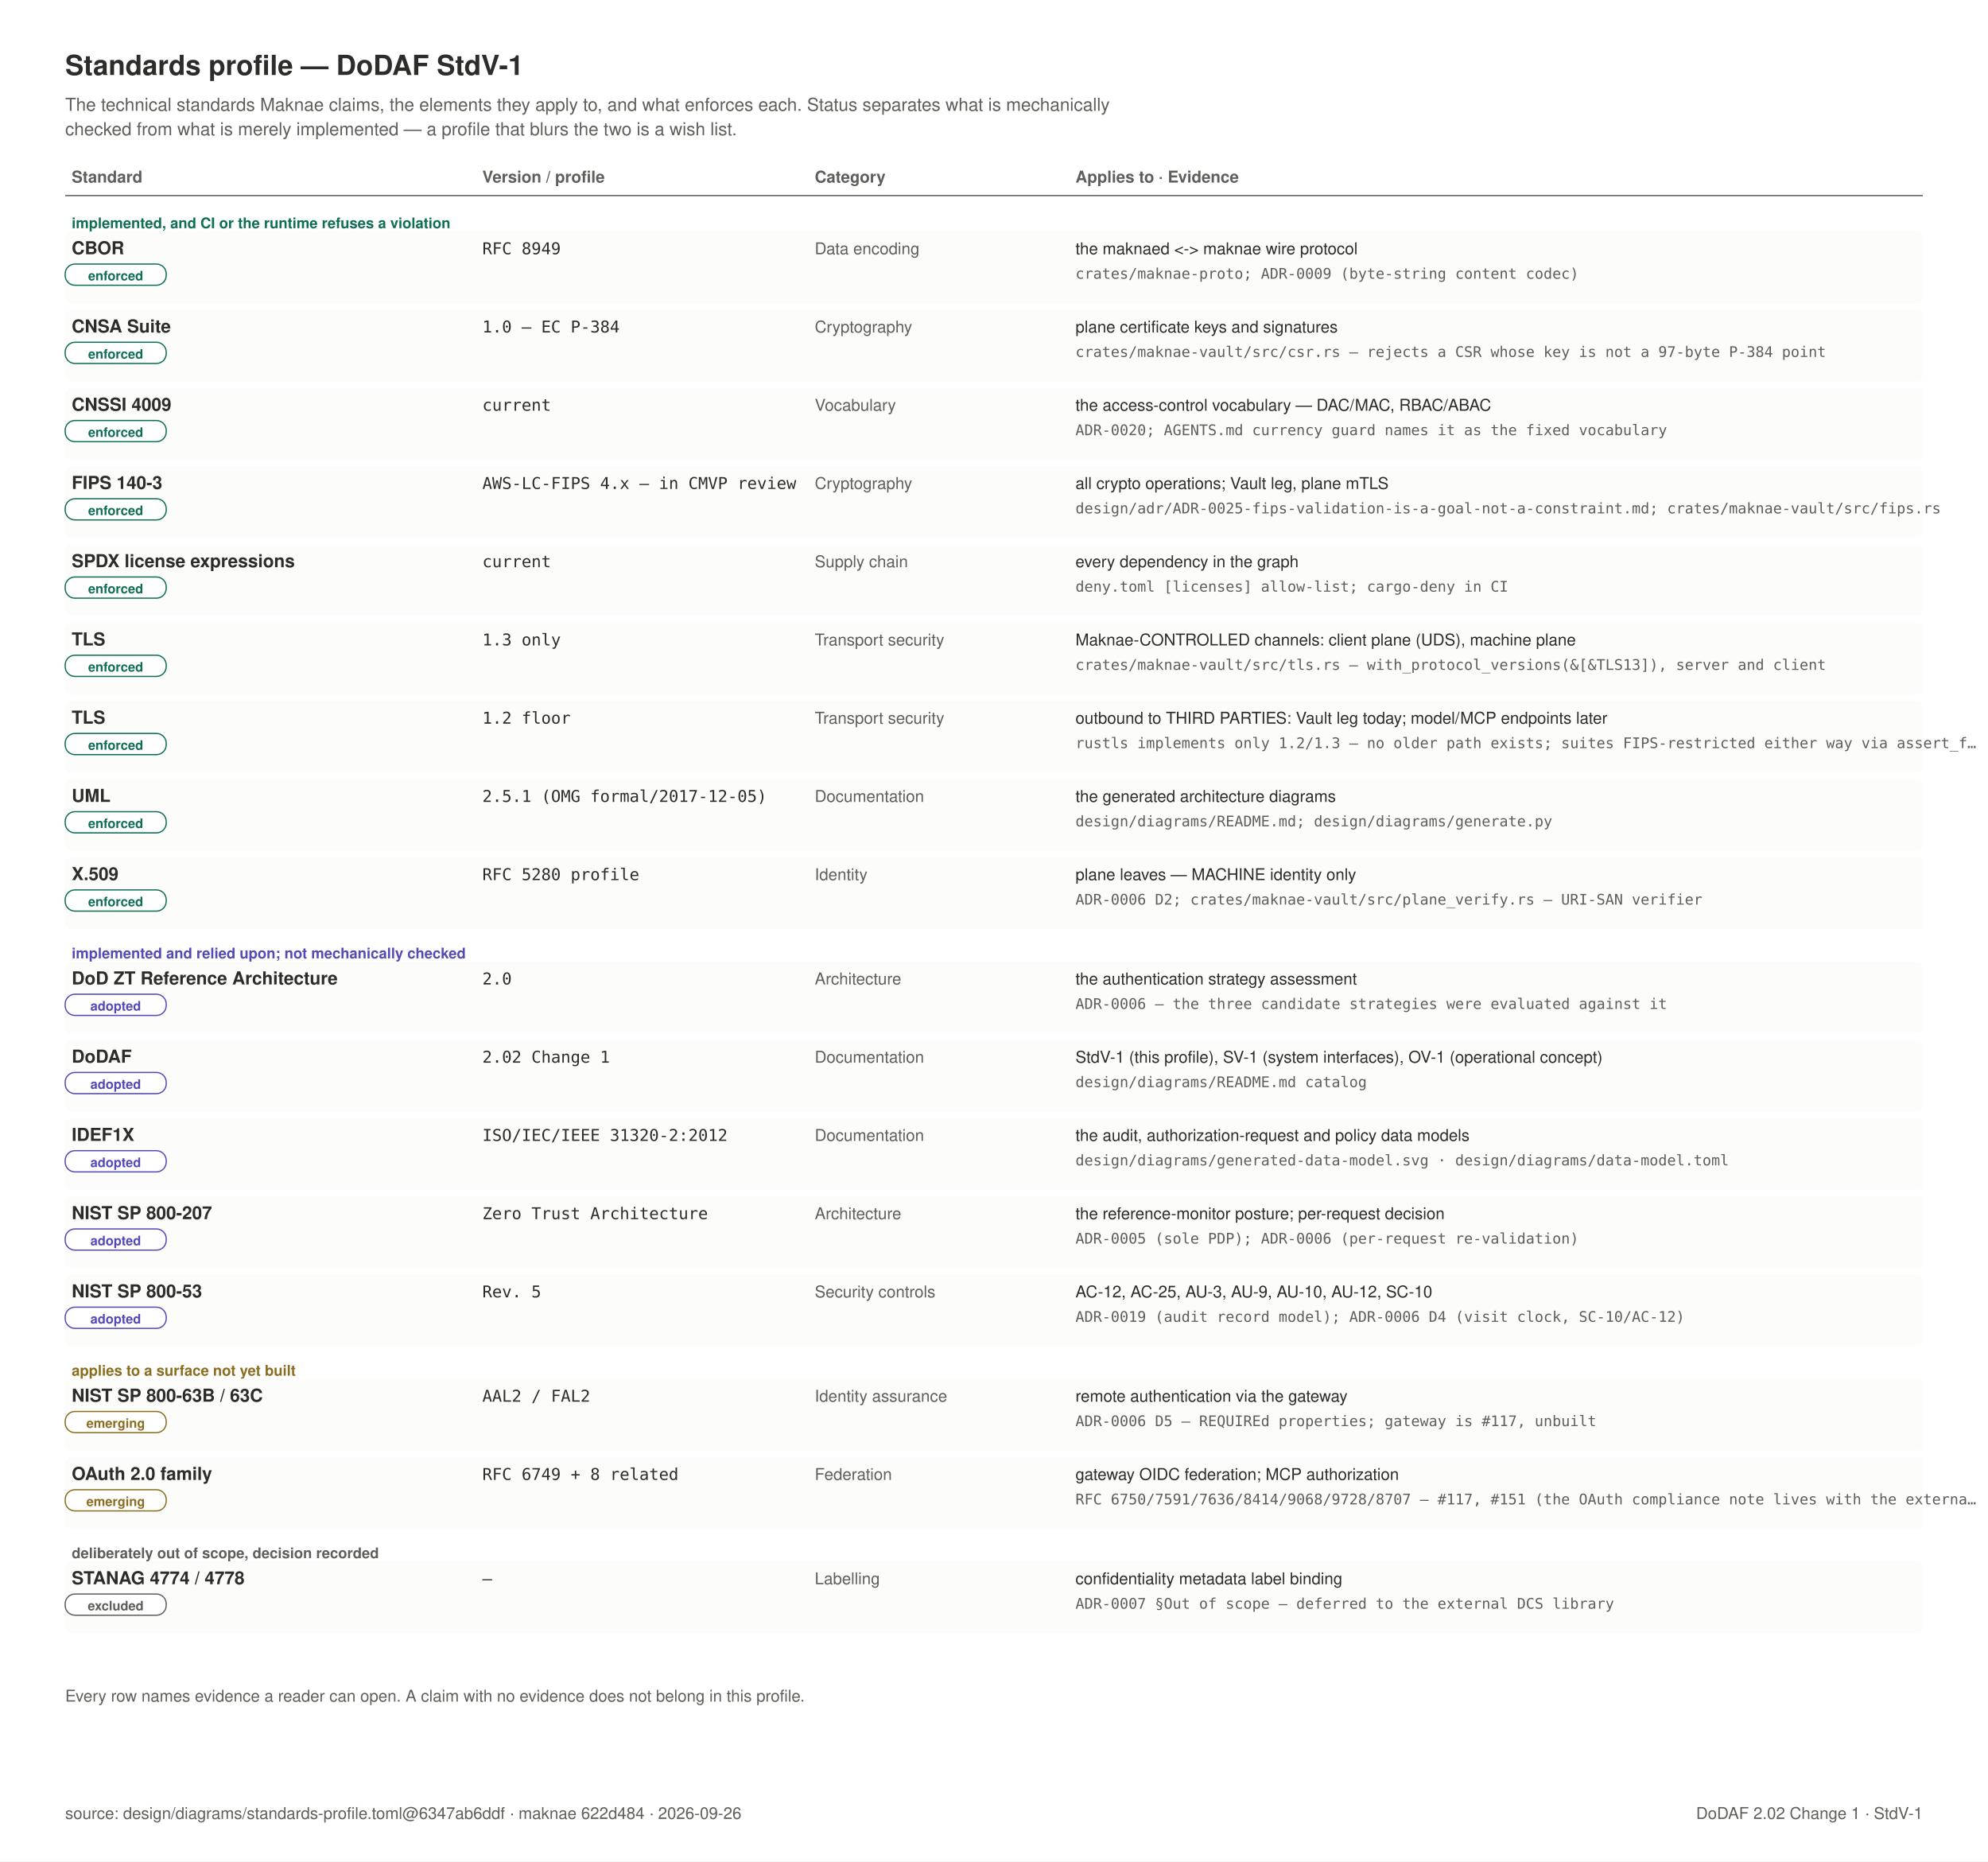
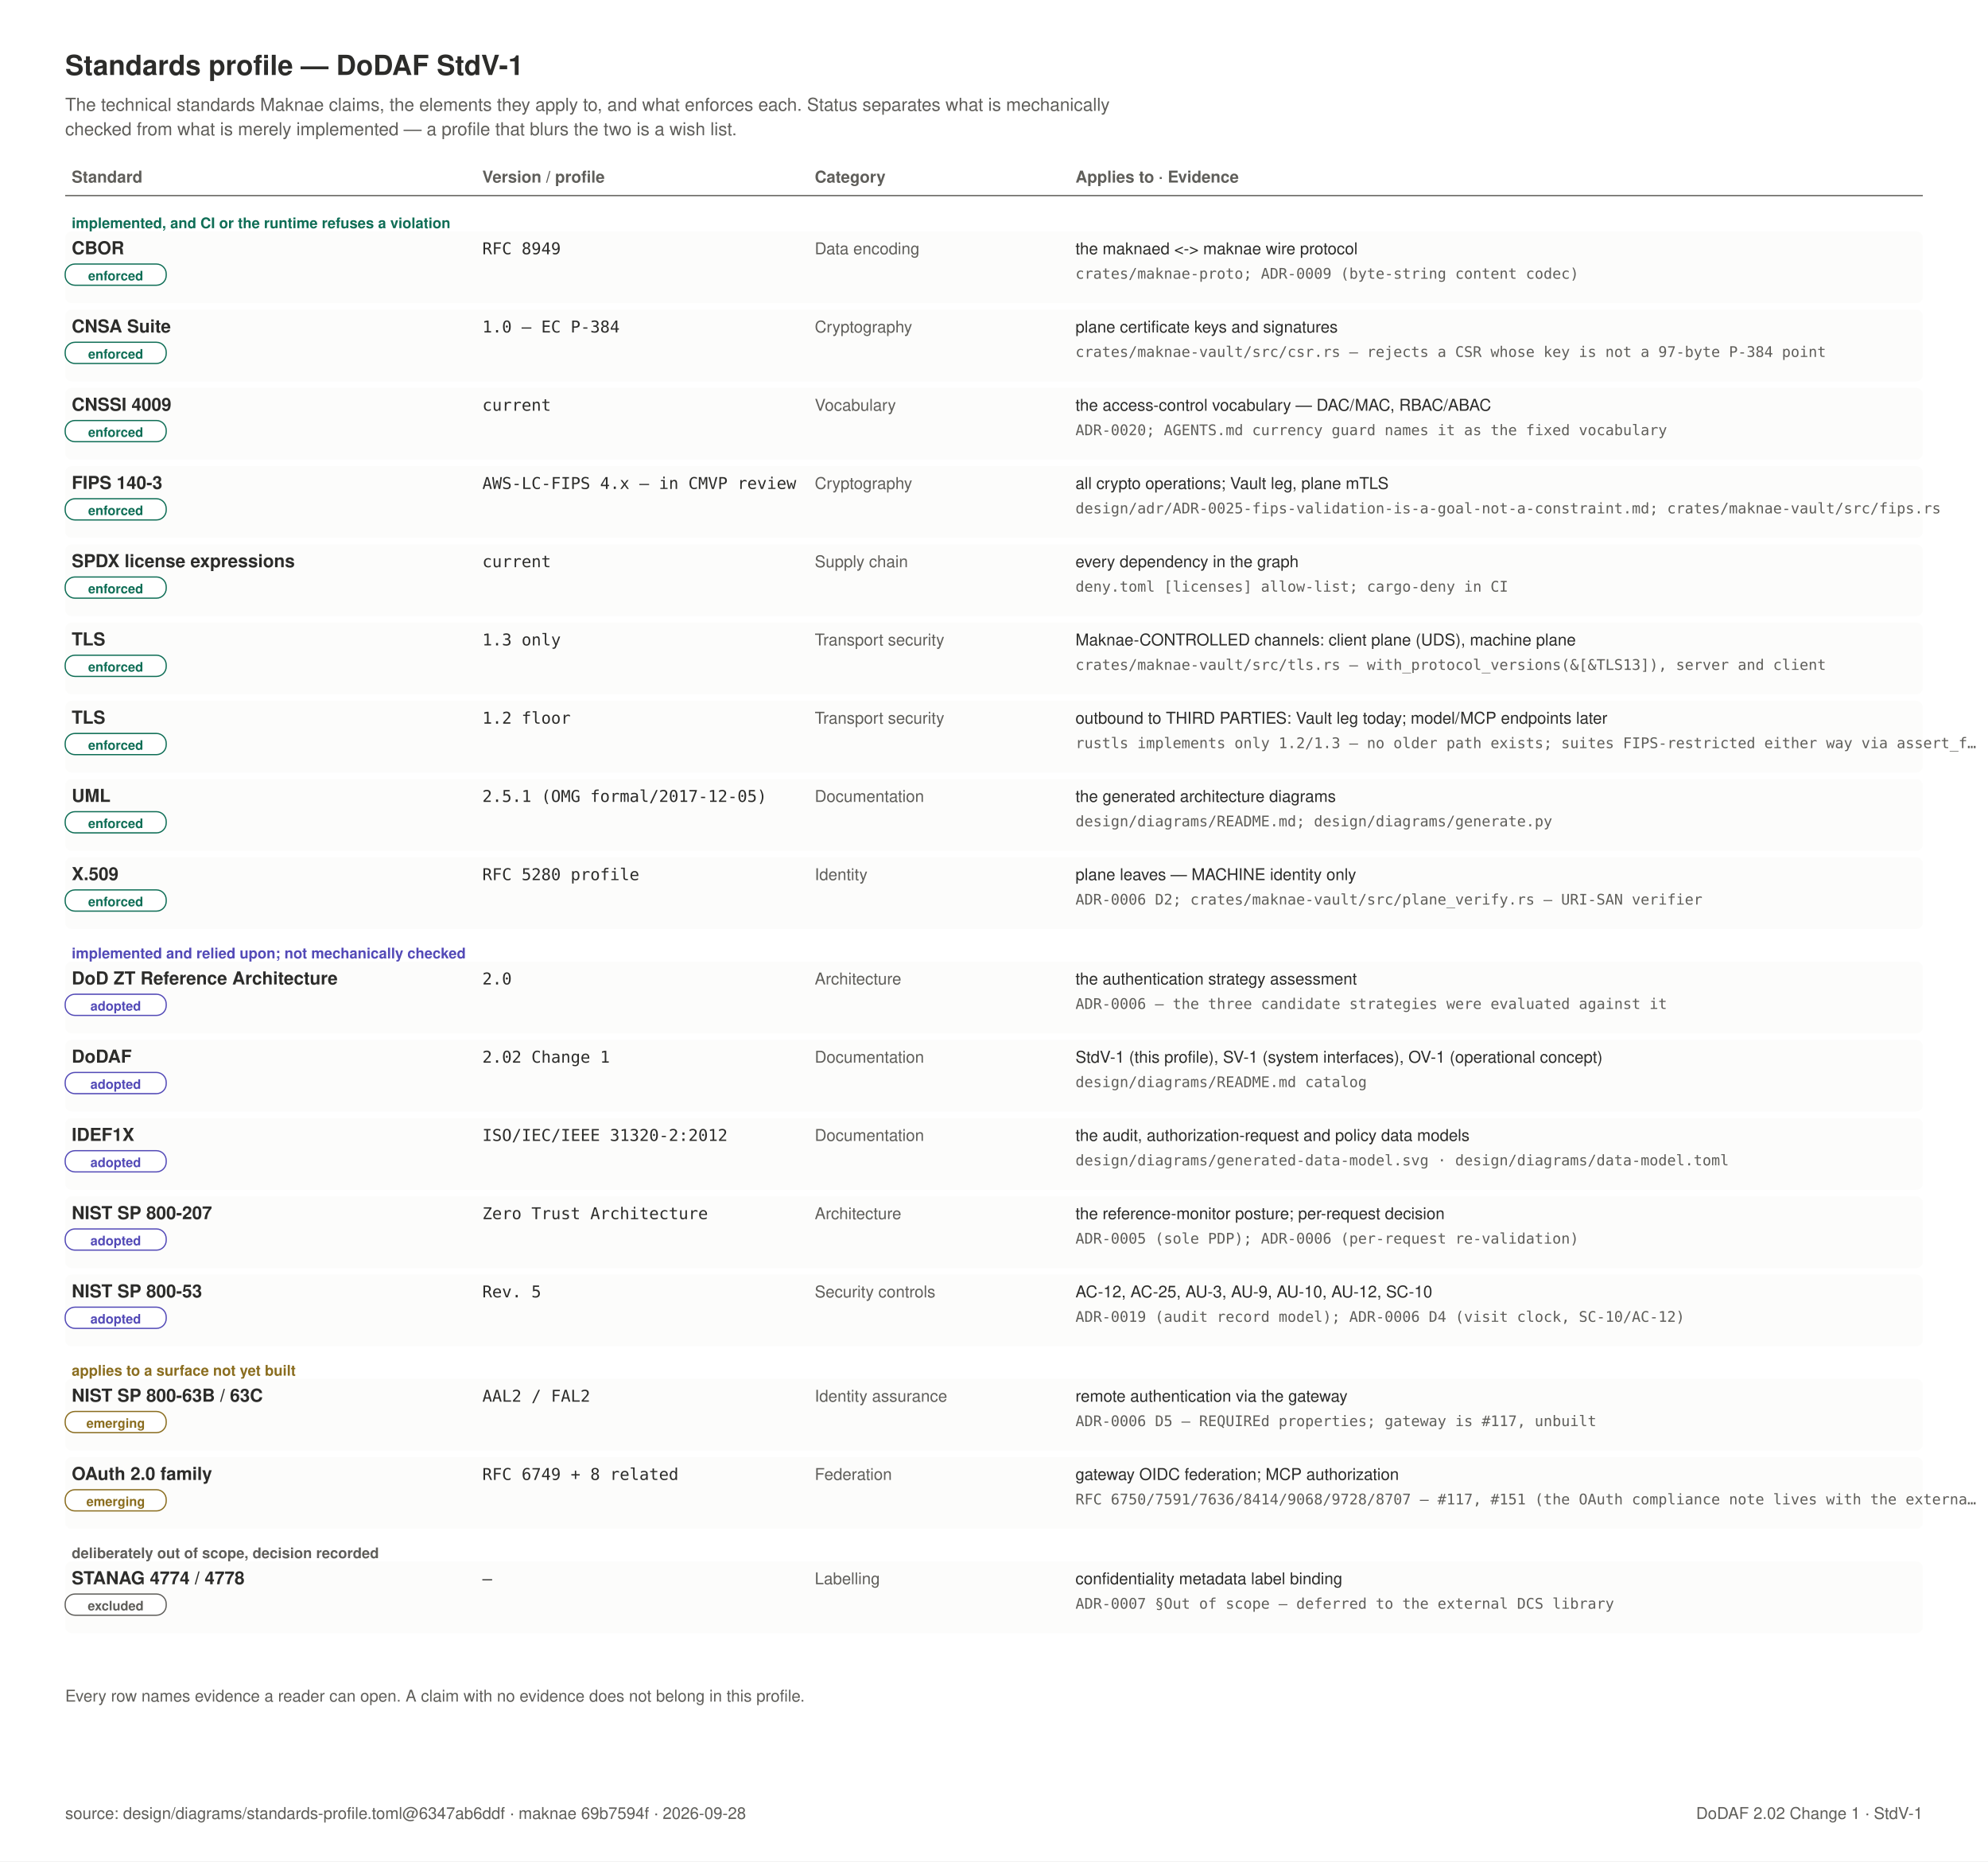
<svg xmlns="http://www.w3.org/2000/svg" width="1220" height="1142" viewBox="0 0 1220 1142" role="img">
  <rect x="0" y="0" width="1220" height="1142" fill="#FFFFFF" />
  <text x="40" y="46" text-anchor="start" font-family="Helvetica, Arial, sans-serif" font-size="17" font-weight="600" fill="#2C2C2A">Standards profile — DoDAF StdV-1</text>
  <text x="40" y="68" text-anchor="start" font-family="Helvetica, Arial, sans-serif" font-size="11" font-weight="400" fill="#5F5E5A">The technical standards Maknae claims, the elements they apply to, and what enforces each. Status separates what is mechanically</text>
  <text x="40" y="83" text-anchor="start" font-family="Helvetica, Arial, sans-serif" font-size="11" font-weight="400" fill="#5F5E5A">checked from what is merely implemented — a profile that blurs the two is a wish list.</text>
  <text x="44" y="112" text-anchor="start" font-family="Helvetica, Arial, sans-serif" font-size="10" font-weight="600" fill="#5F5E5A">Standard</text>
  <text x="296" y="112" text-anchor="start" font-family="Helvetica, Arial, sans-serif" font-size="10" font-weight="600" fill="#5F5E5A">Version / profile</text>
  <text x="500" y="112" text-anchor="start" font-family="Helvetica, Arial, sans-serif" font-size="10" font-weight="600" fill="#5F5E5A">Category</text>
  <text x="660" y="112" text-anchor="start" font-family="Helvetica, Arial, sans-serif" font-size="10" font-weight="600" fill="#5F5E5A">Applies to  ·  Evidence</text>
  <line x1="40" y1="120" x2="1180" y2="120" stroke="#5F5E5A" stroke-width="0.75" />
  <text x="44" y="140" text-anchor="start" font-family="Helvetica, Arial, sans-serif" font-size="9" font-weight="600" fill="#0F6E56">implemented, and CI or the runtime refuses a violation</text>
  <rect x="40" y="142" width="1140" height="44" rx="4" fill="#FCFCFB" stroke="none" stroke-width="0" />
  <text x="44" y="156" text-anchor="start" font-family="Helvetica, Arial, sans-serif" font-size="11" font-weight="600" fill="#2C2C2A">CBOR</text>
  <rect x="40" y="162" width="62" height="13" rx="6" fill="#FFFFFF" stroke="#0F6E56" stroke-width="0.75" />
  <text x="71" y="172" text-anchor="middle" font-family="Helvetica, Arial, sans-serif" font-size="8" font-weight="600" fill="#0F6E56">enforced</text>
  <text x="296" y="156" text-anchor="start" font-family="ui-monospace, SFMono-Regular, Menlo, monospace" font-size="10" font-weight="400" fill="#2C2C2A">RFC 8949</text>
  <text x="500" y="156" text-anchor="start" font-family="Helvetica, Arial, sans-serif" font-size="10" font-weight="400" fill="#5F5E5A">Data encoding</text>
  <text x="660" y="156" text-anchor="start" font-family="Helvetica, Arial, sans-serif" font-size="10" font-weight="400" fill="#2C2C2A">the maknaed &lt;-&gt; maknae wire protocol</text>
  <text x="660" y="171" text-anchor="start" font-family="ui-monospace, SFMono-Regular, Menlo, monospace" font-size="9" font-weight="400" fill="#5F5E5A">crates/maknae-proto; ADR-0009 (byte-string content codec)</text>
  <rect x="40" y="190" width="1140" height="44" rx="4" fill="#FCFCFB" stroke="none" stroke-width="0" />
  <text x="44" y="204" text-anchor="start" font-family="Helvetica, Arial, sans-serif" font-size="11" font-weight="600" fill="#2C2C2A">CNSA Suite</text>
  <rect x="40" y="210" width="62" height="13" rx="6" fill="#FFFFFF" stroke="#0F6E56" stroke-width="0.75" />
  <text x="71" y="220" text-anchor="middle" font-family="Helvetica, Arial, sans-serif" font-size="8" font-weight="600" fill="#0F6E56">enforced</text>
  <text x="296" y="204" text-anchor="start" font-family="ui-monospace, SFMono-Regular, Menlo, monospace" font-size="10" font-weight="400" fill="#2C2C2A">1.0 — EC P-384</text>
  <text x="500" y="204" text-anchor="start" font-family="Helvetica, Arial, sans-serif" font-size="10" font-weight="400" fill="#5F5E5A">Cryptography</text>
  <text x="660" y="204" text-anchor="start" font-family="Helvetica, Arial, sans-serif" font-size="10" font-weight="400" fill="#2C2C2A">plane certificate keys and signatures</text>
  <text x="660" y="219" text-anchor="start" font-family="ui-monospace, SFMono-Regular, Menlo, monospace" font-size="9" font-weight="400" fill="#5F5E5A">crates/maknae-vault/src/csr.rs — rejects a CSR whose key is not a 97-byte P-384 point</text>
  <rect x="40" y="238" width="1140" height="44" rx="4" fill="#FCFCFB" stroke="none" stroke-width="0" />
  <text x="44" y="252" text-anchor="start" font-family="Helvetica, Arial, sans-serif" font-size="11" font-weight="600" fill="#2C2C2A">CNSSI 4009</text>
  <rect x="40" y="258" width="62" height="13" rx="6" fill="#FFFFFF" stroke="#0F6E56" stroke-width="0.75" />
  <text x="71" y="268" text-anchor="middle" font-family="Helvetica, Arial, sans-serif" font-size="8" font-weight="600" fill="#0F6E56">enforced</text>
  <text x="296" y="252" text-anchor="start" font-family="ui-monospace, SFMono-Regular, Menlo, monospace" font-size="10" font-weight="400" fill="#2C2C2A">current</text>
  <text x="500" y="252" text-anchor="start" font-family="Helvetica, Arial, sans-serif" font-size="10" font-weight="400" fill="#5F5E5A">Vocabulary</text>
  <text x="660" y="252" text-anchor="start" font-family="Helvetica, Arial, sans-serif" font-size="10" font-weight="400" fill="#2C2C2A">the access-control vocabulary — DAC/MAC, RBAC/ABAC</text>
  <text x="660" y="267" text-anchor="start" font-family="ui-monospace, SFMono-Regular, Menlo, monospace" font-size="9" font-weight="400" fill="#5F5E5A">ADR-0020; AGENTS.md currency guard names it as the fixed vocabulary</text>
  <rect x="40" y="286" width="1140" height="44" rx="4" fill="#FCFCFB" stroke="none" stroke-width="0" />
  <text x="44" y="300" text-anchor="start" font-family="Helvetica, Arial, sans-serif" font-size="11" font-weight="600" fill="#2C2C2A">FIPS 140-3</text>
  <rect x="40" y="306" width="62" height="13" rx="6" fill="#FFFFFF" stroke="#0F6E56" stroke-width="0.75" />
  <text x="71" y="316" text-anchor="middle" font-family="Helvetica, Arial, sans-serif" font-size="8" font-weight="600" fill="#0F6E56">enforced</text>
  <text x="296" y="300" text-anchor="start" font-family="ui-monospace, SFMono-Regular, Menlo, monospace" font-size="10" font-weight="400" fill="#2C2C2A">AWS-LC-FIPS 4.x — in CMVP review</text>
  <text x="500" y="300" text-anchor="start" font-family="Helvetica, Arial, sans-serif" font-size="10" font-weight="400" fill="#5F5E5A">Cryptography</text>
  <text x="660" y="300" text-anchor="start" font-family="Helvetica, Arial, sans-serif" font-size="10" font-weight="400" fill="#2C2C2A">all crypto operations; Vault leg, plane mTLS</text>
  <text x="660" y="315" text-anchor="start" font-family="ui-monospace, SFMono-Regular, Menlo, monospace" font-size="9" font-weight="400" fill="#5F5E5A">design/adr/ADR-0025-fips-validation-is-a-goal-not-a-constraint.md; crates/maknae-vault/src/fips.rs</text>
  <rect x="40" y="334" width="1140" height="44" rx="4" fill="#FCFCFB" stroke="none" stroke-width="0" />
  <text x="44" y="348" text-anchor="start" font-family="Helvetica, Arial, sans-serif" font-size="11" font-weight="600" fill="#2C2C2A">SPDX license expressions</text>
  <rect x="40" y="354" width="62" height="13" rx="6" fill="#FFFFFF" stroke="#0F6E56" stroke-width="0.75" />
  <text x="71" y="364" text-anchor="middle" font-family="Helvetica, Arial, sans-serif" font-size="8" font-weight="600" fill="#0F6E56">enforced</text>
  <text x="296" y="348" text-anchor="start" font-family="ui-monospace, SFMono-Regular, Menlo, monospace" font-size="10" font-weight="400" fill="#2C2C2A">current</text>
  <text x="500" y="348" text-anchor="start" font-family="Helvetica, Arial, sans-serif" font-size="10" font-weight="400" fill="#5F5E5A">Supply chain</text>
  <text x="660" y="348" text-anchor="start" font-family="Helvetica, Arial, sans-serif" font-size="10" font-weight="400" fill="#2C2C2A">every dependency in the graph</text>
  <text x="660" y="363" text-anchor="start" font-family="ui-monospace, SFMono-Regular, Menlo, monospace" font-size="9" font-weight="400" fill="#5F5E5A">deny.toml [licenses] allow-list; cargo-deny in CI</text>
  <rect x="40" y="382" width="1140" height="44" rx="4" fill="#FCFCFB" stroke="none" stroke-width="0" />
  <text x="44" y="396" text-anchor="start" font-family="Helvetica, Arial, sans-serif" font-size="11" font-weight="600" fill="#2C2C2A">TLS</text>
  <rect x="40" y="402" width="62" height="13" rx="6" fill="#FFFFFF" stroke="#0F6E56" stroke-width="0.75" />
  <text x="71" y="412" text-anchor="middle" font-family="Helvetica, Arial, sans-serif" font-size="8" font-weight="600" fill="#0F6E56">enforced</text>
  <text x="296" y="396" text-anchor="start" font-family="ui-monospace, SFMono-Regular, Menlo, monospace" font-size="10" font-weight="400" fill="#2C2C2A">1.3 only</text>
  <text x="500" y="396" text-anchor="start" font-family="Helvetica, Arial, sans-serif" font-size="10" font-weight="400" fill="#5F5E5A">Transport security</text>
  <text x="660" y="396" text-anchor="start" font-family="Helvetica, Arial, sans-serif" font-size="10" font-weight="400" fill="#2C2C2A">Maknae-CONTROLLED channels: client plane (UDS), machine plane</text>
  <text x="660" y="411" text-anchor="start" font-family="ui-monospace, SFMono-Regular, Menlo, monospace" font-size="9" font-weight="400" fill="#5F5E5A">crates/maknae-vault/src/tls.rs — with_protocol_versions(&amp;[&amp;TLS13]), server and client</text>
  <rect x="40" y="430" width="1140" height="44" rx="4" fill="#FCFCFB" stroke="none" stroke-width="0" />
  <text x="44" y="444" text-anchor="start" font-family="Helvetica, Arial, sans-serif" font-size="11" font-weight="600" fill="#2C2C2A">TLS</text>
  <rect x="40" y="450" width="62" height="13" rx="6" fill="#FFFFFF" stroke="#0F6E56" stroke-width="0.75" />
  <text x="71" y="460" text-anchor="middle" font-family="Helvetica, Arial, sans-serif" font-size="8" font-weight="600" fill="#0F6E56">enforced</text>
  <text x="296" y="444" text-anchor="start" font-family="ui-monospace, SFMono-Regular, Menlo, monospace" font-size="10" font-weight="400" fill="#2C2C2A">1.2 floor</text>
  <text x="500" y="444" text-anchor="start" font-family="Helvetica, Arial, sans-serif" font-size="10" font-weight="400" fill="#5F5E5A">Transport security</text>
  <text x="660" y="444" text-anchor="start" font-family="Helvetica, Arial, sans-serif" font-size="10" font-weight="400" fill="#2C2C2A">outbound to THIRD PARTIES: Vault leg today; model/MCP endpoints later</text>
  <text x="660" y="459" text-anchor="start" font-family="ui-monospace, SFMono-Regular, Menlo, monospace" font-size="9" font-weight="400" fill="#5F5E5A">rustls implements only 1.2/1.3 — no older path exists; suites FIPS-restricted either way via assert_f…</text>
  <rect x="40" y="478" width="1140" height="44" rx="4" fill="#FCFCFB" stroke="none" stroke-width="0" />
  <text x="44" y="492" text-anchor="start" font-family="Helvetica, Arial, sans-serif" font-size="11" font-weight="600" fill="#2C2C2A">UML</text>
  <rect x="40" y="498" width="62" height="13" rx="6" fill="#FFFFFF" stroke="#0F6E56" stroke-width="0.75" />
  <text x="71" y="508" text-anchor="middle" font-family="Helvetica, Arial, sans-serif" font-size="8" font-weight="600" fill="#0F6E56">enforced</text>
  <text x="296" y="492" text-anchor="start" font-family="ui-monospace, SFMono-Regular, Menlo, monospace" font-size="10" font-weight="400" fill="#2C2C2A">2.5.1 (OMG formal/2017-12-05)</text>
  <text x="500" y="492" text-anchor="start" font-family="Helvetica, Arial, sans-serif" font-size="10" font-weight="400" fill="#5F5E5A">Documentation</text>
  <text x="660" y="492" text-anchor="start" font-family="Helvetica, Arial, sans-serif" font-size="10" font-weight="400" fill="#2C2C2A">the generated architecture diagrams</text>
  <text x="660" y="507" text-anchor="start" font-family="ui-monospace, SFMono-Regular, Menlo, monospace" font-size="9" font-weight="400" fill="#5F5E5A">design/diagrams/README.md; design/diagrams/generate.py</text>
  <rect x="40" y="526" width="1140" height="44" rx="4" fill="#FCFCFB" stroke="none" stroke-width="0" />
  <text x="44" y="540" text-anchor="start" font-family="Helvetica, Arial, sans-serif" font-size="11" font-weight="600" fill="#2C2C2A">X.509</text>
  <rect x="40" y="546" width="62" height="13" rx="6" fill="#FFFFFF" stroke="#0F6E56" stroke-width="0.75" />
  <text x="71" y="556" text-anchor="middle" font-family="Helvetica, Arial, sans-serif" font-size="8" font-weight="600" fill="#0F6E56">enforced</text>
  <text x="296" y="540" text-anchor="start" font-family="ui-monospace, SFMono-Regular, Menlo, monospace" font-size="10" font-weight="400" fill="#2C2C2A">RFC 5280 profile</text>
  <text x="500" y="540" text-anchor="start" font-family="Helvetica, Arial, sans-serif" font-size="10" font-weight="400" fill="#5F5E5A">Identity</text>
  <text x="660" y="540" text-anchor="start" font-family="Helvetica, Arial, sans-serif" font-size="10" font-weight="400" fill="#2C2C2A">plane leaves — MACHINE identity only</text>
  <text x="660" y="555" text-anchor="start" font-family="ui-monospace, SFMono-Regular, Menlo, monospace" font-size="9" font-weight="400" fill="#5F5E5A">ADR-0006 D2; crates/maknae-vault/src/plane_verify.rs — URI-SAN verifier</text>
  <text x="44" y="588" text-anchor="start" font-family="Helvetica, Arial, sans-serif" font-size="9" font-weight="600" fill="#534AB7">implemented and relied upon; not mechanically checked</text>
  <rect x="40" y="590" width="1140" height="44" rx="4" fill="#FCFCFB" stroke="none" stroke-width="0" />
  <text x="44" y="604" text-anchor="start" font-family="Helvetica, Arial, sans-serif" font-size="11" font-weight="600" fill="#2C2C2A">DoD ZT Reference Architecture</text>
  <rect x="40" y="610" width="62" height="13" rx="6" fill="#FFFFFF" stroke="#534AB7" stroke-width="0.75" />
  <text x="71" y="620" text-anchor="middle" font-family="Helvetica, Arial, sans-serif" font-size="8" font-weight="600" fill="#534AB7">adopted</text>
  <text x="296" y="604" text-anchor="start" font-family="ui-monospace, SFMono-Regular, Menlo, monospace" font-size="10" font-weight="400" fill="#2C2C2A">2.0</text>
  <text x="500" y="604" text-anchor="start" font-family="Helvetica, Arial, sans-serif" font-size="10" font-weight="400" fill="#5F5E5A">Architecture</text>
  <text x="660" y="604" text-anchor="start" font-family="Helvetica, Arial, sans-serif" font-size="10" font-weight="400" fill="#2C2C2A">the authentication strategy assessment</text>
  <text x="660" y="619" text-anchor="start" font-family="ui-monospace, SFMono-Regular, Menlo, monospace" font-size="9" font-weight="400" fill="#5F5E5A">ADR-0006 — the three candidate strategies were evaluated against it</text>
  <rect x="40" y="638" width="1140" height="44" rx="4" fill="#FCFCFB" stroke="none" stroke-width="0" />
  <text x="44" y="652" text-anchor="start" font-family="Helvetica, Arial, sans-serif" font-size="11" font-weight="600" fill="#2C2C2A">DoDAF</text>
  <rect x="40" y="658" width="62" height="13" rx="6" fill="#FFFFFF" stroke="#534AB7" stroke-width="0.75" />
  <text x="71" y="668" text-anchor="middle" font-family="Helvetica, Arial, sans-serif" font-size="8" font-weight="600" fill="#534AB7">adopted</text>
  <text x="296" y="652" text-anchor="start" font-family="ui-monospace, SFMono-Regular, Menlo, monospace" font-size="10" font-weight="400" fill="#2C2C2A">2.02 Change 1</text>
  <text x="500" y="652" text-anchor="start" font-family="Helvetica, Arial, sans-serif" font-size="10" font-weight="400" fill="#5F5E5A">Documentation</text>
  <text x="660" y="652" text-anchor="start" font-family="Helvetica, Arial, sans-serif" font-size="10" font-weight="400" fill="#2C2C2A">StdV-1 (this profile), SV-1 (system interfaces), OV-1 (operational concept)</text>
  <text x="660" y="667" text-anchor="start" font-family="ui-monospace, SFMono-Regular, Menlo, monospace" font-size="9" font-weight="400" fill="#5F5E5A">design/diagrams/README.md catalog</text>
  <rect x="40" y="686" width="1140" height="44" rx="4" fill="#FCFCFB" stroke="none" stroke-width="0" />
  <text x="44" y="700" text-anchor="start" font-family="Helvetica, Arial, sans-serif" font-size="11" font-weight="600" fill="#2C2C2A">IDEF1X</text>
  <rect x="40" y="706" width="62" height="13" rx="6" fill="#FFFFFF" stroke="#534AB7" stroke-width="0.75" />
  <text x="71" y="716" text-anchor="middle" font-family="Helvetica, Arial, sans-serif" font-size="8" font-weight="600" fill="#534AB7">adopted</text>
  <text x="296" y="700" text-anchor="start" font-family="ui-monospace, SFMono-Regular, Menlo, monospace" font-size="10" font-weight="400" fill="#2C2C2A">ISO/IEC/IEEE 31320-2:2012</text>
  <text x="500" y="700" text-anchor="start" font-family="Helvetica, Arial, sans-serif" font-size="10" font-weight="400" fill="#5F5E5A">Documentation</text>
  <text x="660" y="700" text-anchor="start" font-family="Helvetica, Arial, sans-serif" font-size="10" font-weight="400" fill="#2C2C2A">the audit, authorization-request and policy data models</text>
  <text x="660" y="715" text-anchor="start" font-family="ui-monospace, SFMono-Regular, Menlo, monospace" font-size="9" font-weight="400" fill="#5F5E5A">design/diagrams/generated-data-model.svg · design/diagrams/data-model.toml</text>
  <rect x="40" y="734" width="1140" height="44" rx="4" fill="#FCFCFB" stroke="none" stroke-width="0" />
  <text x="44" y="748" text-anchor="start" font-family="Helvetica, Arial, sans-serif" font-size="11" font-weight="600" fill="#2C2C2A">NIST SP 800-207</text>
  <rect x="40" y="754" width="62" height="13" rx="6" fill="#FFFFFF" stroke="#534AB7" stroke-width="0.75" />
  <text x="71" y="764" text-anchor="middle" font-family="Helvetica, Arial, sans-serif" font-size="8" font-weight="600" fill="#534AB7">adopted</text>
  <text x="296" y="748" text-anchor="start" font-family="ui-monospace, SFMono-Regular, Menlo, monospace" font-size="10" font-weight="400" fill="#2C2C2A">Zero Trust Architecture</text>
  <text x="500" y="748" text-anchor="start" font-family="Helvetica, Arial, sans-serif" font-size="10" font-weight="400" fill="#5F5E5A">Architecture</text>
  <text x="660" y="748" text-anchor="start" font-family="Helvetica, Arial, sans-serif" font-size="10" font-weight="400" fill="#2C2C2A">the reference-monitor posture; per-request decision</text>
  <text x="660" y="763" text-anchor="start" font-family="ui-monospace, SFMono-Regular, Menlo, monospace" font-size="9" font-weight="400" fill="#5F5E5A">ADR-0005 (sole PDP); ADR-0006 (per-request re-validation)</text>
  <rect x="40" y="782" width="1140" height="44" rx="4" fill="#FCFCFB" stroke="none" stroke-width="0" />
  <text x="44" y="796" text-anchor="start" font-family="Helvetica, Arial, sans-serif" font-size="11" font-weight="600" fill="#2C2C2A">NIST SP 800-53</text>
  <rect x="40" y="802" width="62" height="13" rx="6" fill="#FFFFFF" stroke="#534AB7" stroke-width="0.75" />
  <text x="71" y="812" text-anchor="middle" font-family="Helvetica, Arial, sans-serif" font-size="8" font-weight="600" fill="#534AB7">adopted</text>
  <text x="296" y="796" text-anchor="start" font-family="ui-monospace, SFMono-Regular, Menlo, monospace" font-size="10" font-weight="400" fill="#2C2C2A">Rev. 5</text>
  <text x="500" y="796" text-anchor="start" font-family="Helvetica, Arial, sans-serif" font-size="10" font-weight="400" fill="#5F5E5A">Security controls</text>
  <text x="660" y="796" text-anchor="start" font-family="Helvetica, Arial, sans-serif" font-size="10" font-weight="400" fill="#2C2C2A">AC-12, AC-25, AU-3, AU-9, AU-10, AU-12, SC-10</text>
  <text x="660" y="811" text-anchor="start" font-family="ui-monospace, SFMono-Regular, Menlo, monospace" font-size="9" font-weight="400" fill="#5F5E5A">ADR-0019 (audit record model); ADR-0006 D4 (visit clock, SC-10/AC-12)</text>
  <text x="44" y="844" text-anchor="start" font-family="Helvetica, Arial, sans-serif" font-size="9" font-weight="600" fill="#8A6D1F">applies to a surface not yet built</text>
  <rect x="40" y="846" width="1140" height="44" rx="4" fill="#FCFCFB" stroke="none" stroke-width="0" />
  <text x="44" y="860" text-anchor="start" font-family="Helvetica, Arial, sans-serif" font-size="11" font-weight="600" fill="#2C2C2A">NIST SP 800-63B / 63C</text>
  <rect x="40" y="866" width="62" height="13" rx="6" fill="#FFFFFF" stroke="#8A6D1F" stroke-width="0.75" />
  <text x="71" y="876" text-anchor="middle" font-family="Helvetica, Arial, sans-serif" font-size="8" font-weight="600" fill="#8A6D1F">emerging</text>
  <text x="296" y="860" text-anchor="start" font-family="ui-monospace, SFMono-Regular, Menlo, monospace" font-size="10" font-weight="400" fill="#2C2C2A">AAL2 / FAL2</text>
  <text x="500" y="860" text-anchor="start" font-family="Helvetica, Arial, sans-serif" font-size="10" font-weight="400" fill="#5F5E5A">Identity assurance</text>
  <text x="660" y="860" text-anchor="start" font-family="Helvetica, Arial, sans-serif" font-size="10" font-weight="400" fill="#2C2C2A">remote authentication via the gateway</text>
  <text x="660" y="875" text-anchor="start" font-family="ui-monospace, SFMono-Regular, Menlo, monospace" font-size="9" font-weight="400" fill="#5F5E5A">ADR-0006 D5 — REQUIREd properties; gateway is #117, unbuilt</text>
  <rect x="40" y="894" width="1140" height="44" rx="4" fill="#FCFCFB" stroke="none" stroke-width="0" />
  <text x="44" y="908" text-anchor="start" font-family="Helvetica, Arial, sans-serif" font-size="11" font-weight="600" fill="#2C2C2A">OAuth 2.0 family</text>
  <rect x="40" y="914" width="62" height="13" rx="6" fill="#FFFFFF" stroke="#8A6D1F" stroke-width="0.75" />
  <text x="71" y="924" text-anchor="middle" font-family="Helvetica, Arial, sans-serif" font-size="8" font-weight="600" fill="#8A6D1F">emerging</text>
  <text x="296" y="908" text-anchor="start" font-family="ui-monospace, SFMono-Regular, Menlo, monospace" font-size="10" font-weight="400" fill="#2C2C2A">RFC 6749 + 8 related</text>
  <text x="500" y="908" text-anchor="start" font-family="Helvetica, Arial, sans-serif" font-size="10" font-weight="400" fill="#5F5E5A">Federation</text>
  <text x="660" y="908" text-anchor="start" font-family="Helvetica, Arial, sans-serif" font-size="10" font-weight="400" fill="#2C2C2A">gateway OIDC federation; MCP authorization</text>
  <text x="660" y="923" text-anchor="start" font-family="ui-monospace, SFMono-Regular, Menlo, monospace" font-size="9" font-weight="400" fill="#5F5E5A">RFC 6750/7591/7636/8414/9068/9728/8707 — #117, #151 (the OAuth compliance note lives with the externa…</text>
  <text x="44" y="956" text-anchor="start" font-family="Helvetica, Arial, sans-serif" font-size="9" font-weight="600" fill="#5F5E5A">deliberately out of scope, decision recorded</text>
  <rect x="40" y="958" width="1140" height="44" rx="4" fill="#FCFCFB" stroke="none" stroke-width="0" />
  <text x="44" y="972" text-anchor="start" font-family="Helvetica, Arial, sans-serif" font-size="11" font-weight="600" fill="#2C2C2A">STANAG 4774 / 4778</text>
  <rect x="40" y="978" width="62" height="13" rx="6" fill="#FFFFFF" stroke="#5F5E5A" stroke-width="0.75" />
  <text x="71" y="988" text-anchor="middle" font-family="Helvetica, Arial, sans-serif" font-size="8" font-weight="600" fill="#5F5E5A">excluded</text>
  <text x="296" y="972" text-anchor="start" font-family="ui-monospace, SFMono-Regular, Menlo, monospace" font-size="10" font-weight="400" fill="#2C2C2A">—</text>
  <text x="500" y="972" text-anchor="start" font-family="Helvetica, Arial, sans-serif" font-size="10" font-weight="400" fill="#5F5E5A">Labelling</text>
  <text x="660" y="972" text-anchor="start" font-family="Helvetica, Arial, sans-serif" font-size="10" font-weight="400" fill="#2C2C2A">confidentiality metadata label binding</text>
  <text x="660" y="987" text-anchor="start" font-family="ui-monospace, SFMono-Regular, Menlo, monospace" font-size="9" font-weight="400" fill="#5F5E5A">ADR-0007 §Out of scope — deferred to the external DCS library</text>
  <text x="40" y="1044" text-anchor="start" font-family="Helvetica, Arial, sans-serif" font-size="10" font-weight="400" fill="#5F5E5A">Every row names evidence a reader can open. A claim with no evidence does not belong in this profile.</text>
-   <text x="40" y="1116" text-anchor="start" font-family="Helvetica, Arial, sans-serif" font-size="10" font-weight="400" fill="#5F5E5A">source: design/diagrams/standards-profile.toml@6347ab6ddf · maknae 622d484 · 2026-09-26</text>
+   <text x="40" y="1116" text-anchor="start" font-family="Helvetica, Arial, sans-serif" font-size="10" font-weight="400" fill="#5F5E5A">source: design/diagrams/standards-profile.toml@6347ab6ddf · maknae 69b7594f · 2026-09-28</text>
  <text x="1180" y="1116" text-anchor="end" font-family="Helvetica, Arial, sans-serif" font-size="10" font-weight="400" fill="#5F5E5A">DoDAF 2.02 Change 1 · StdV-1</text>
</svg>
